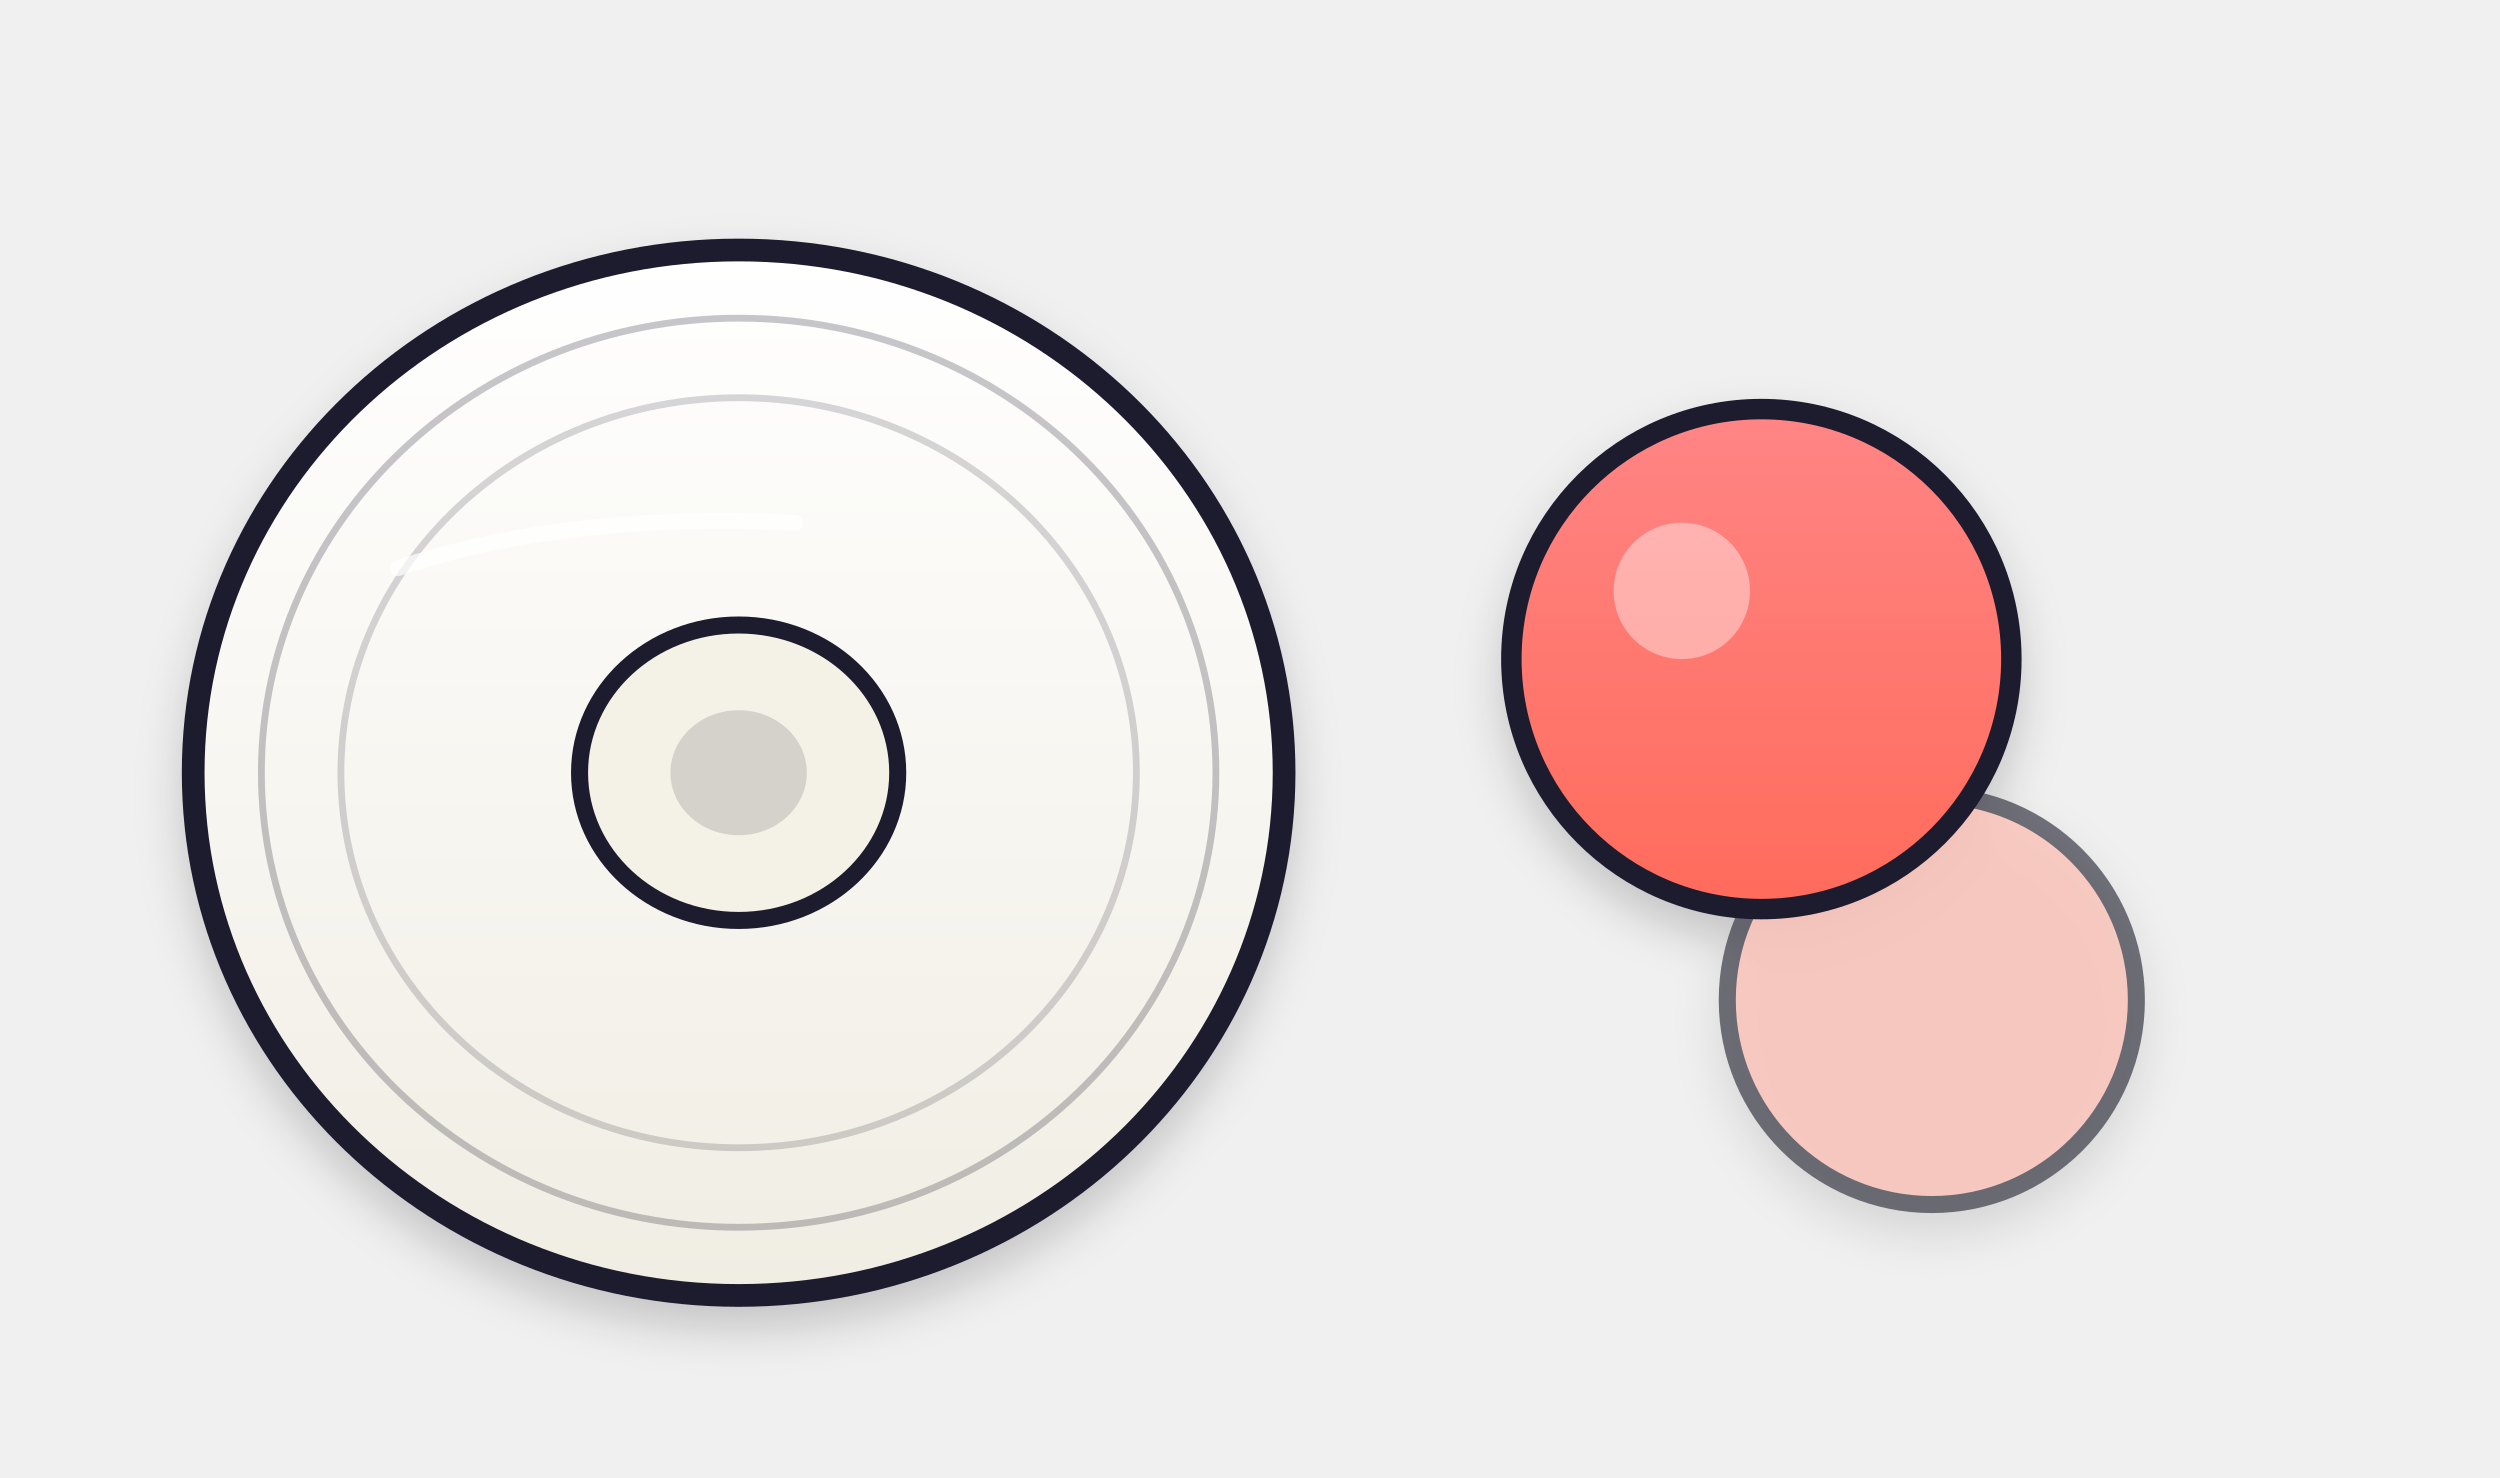
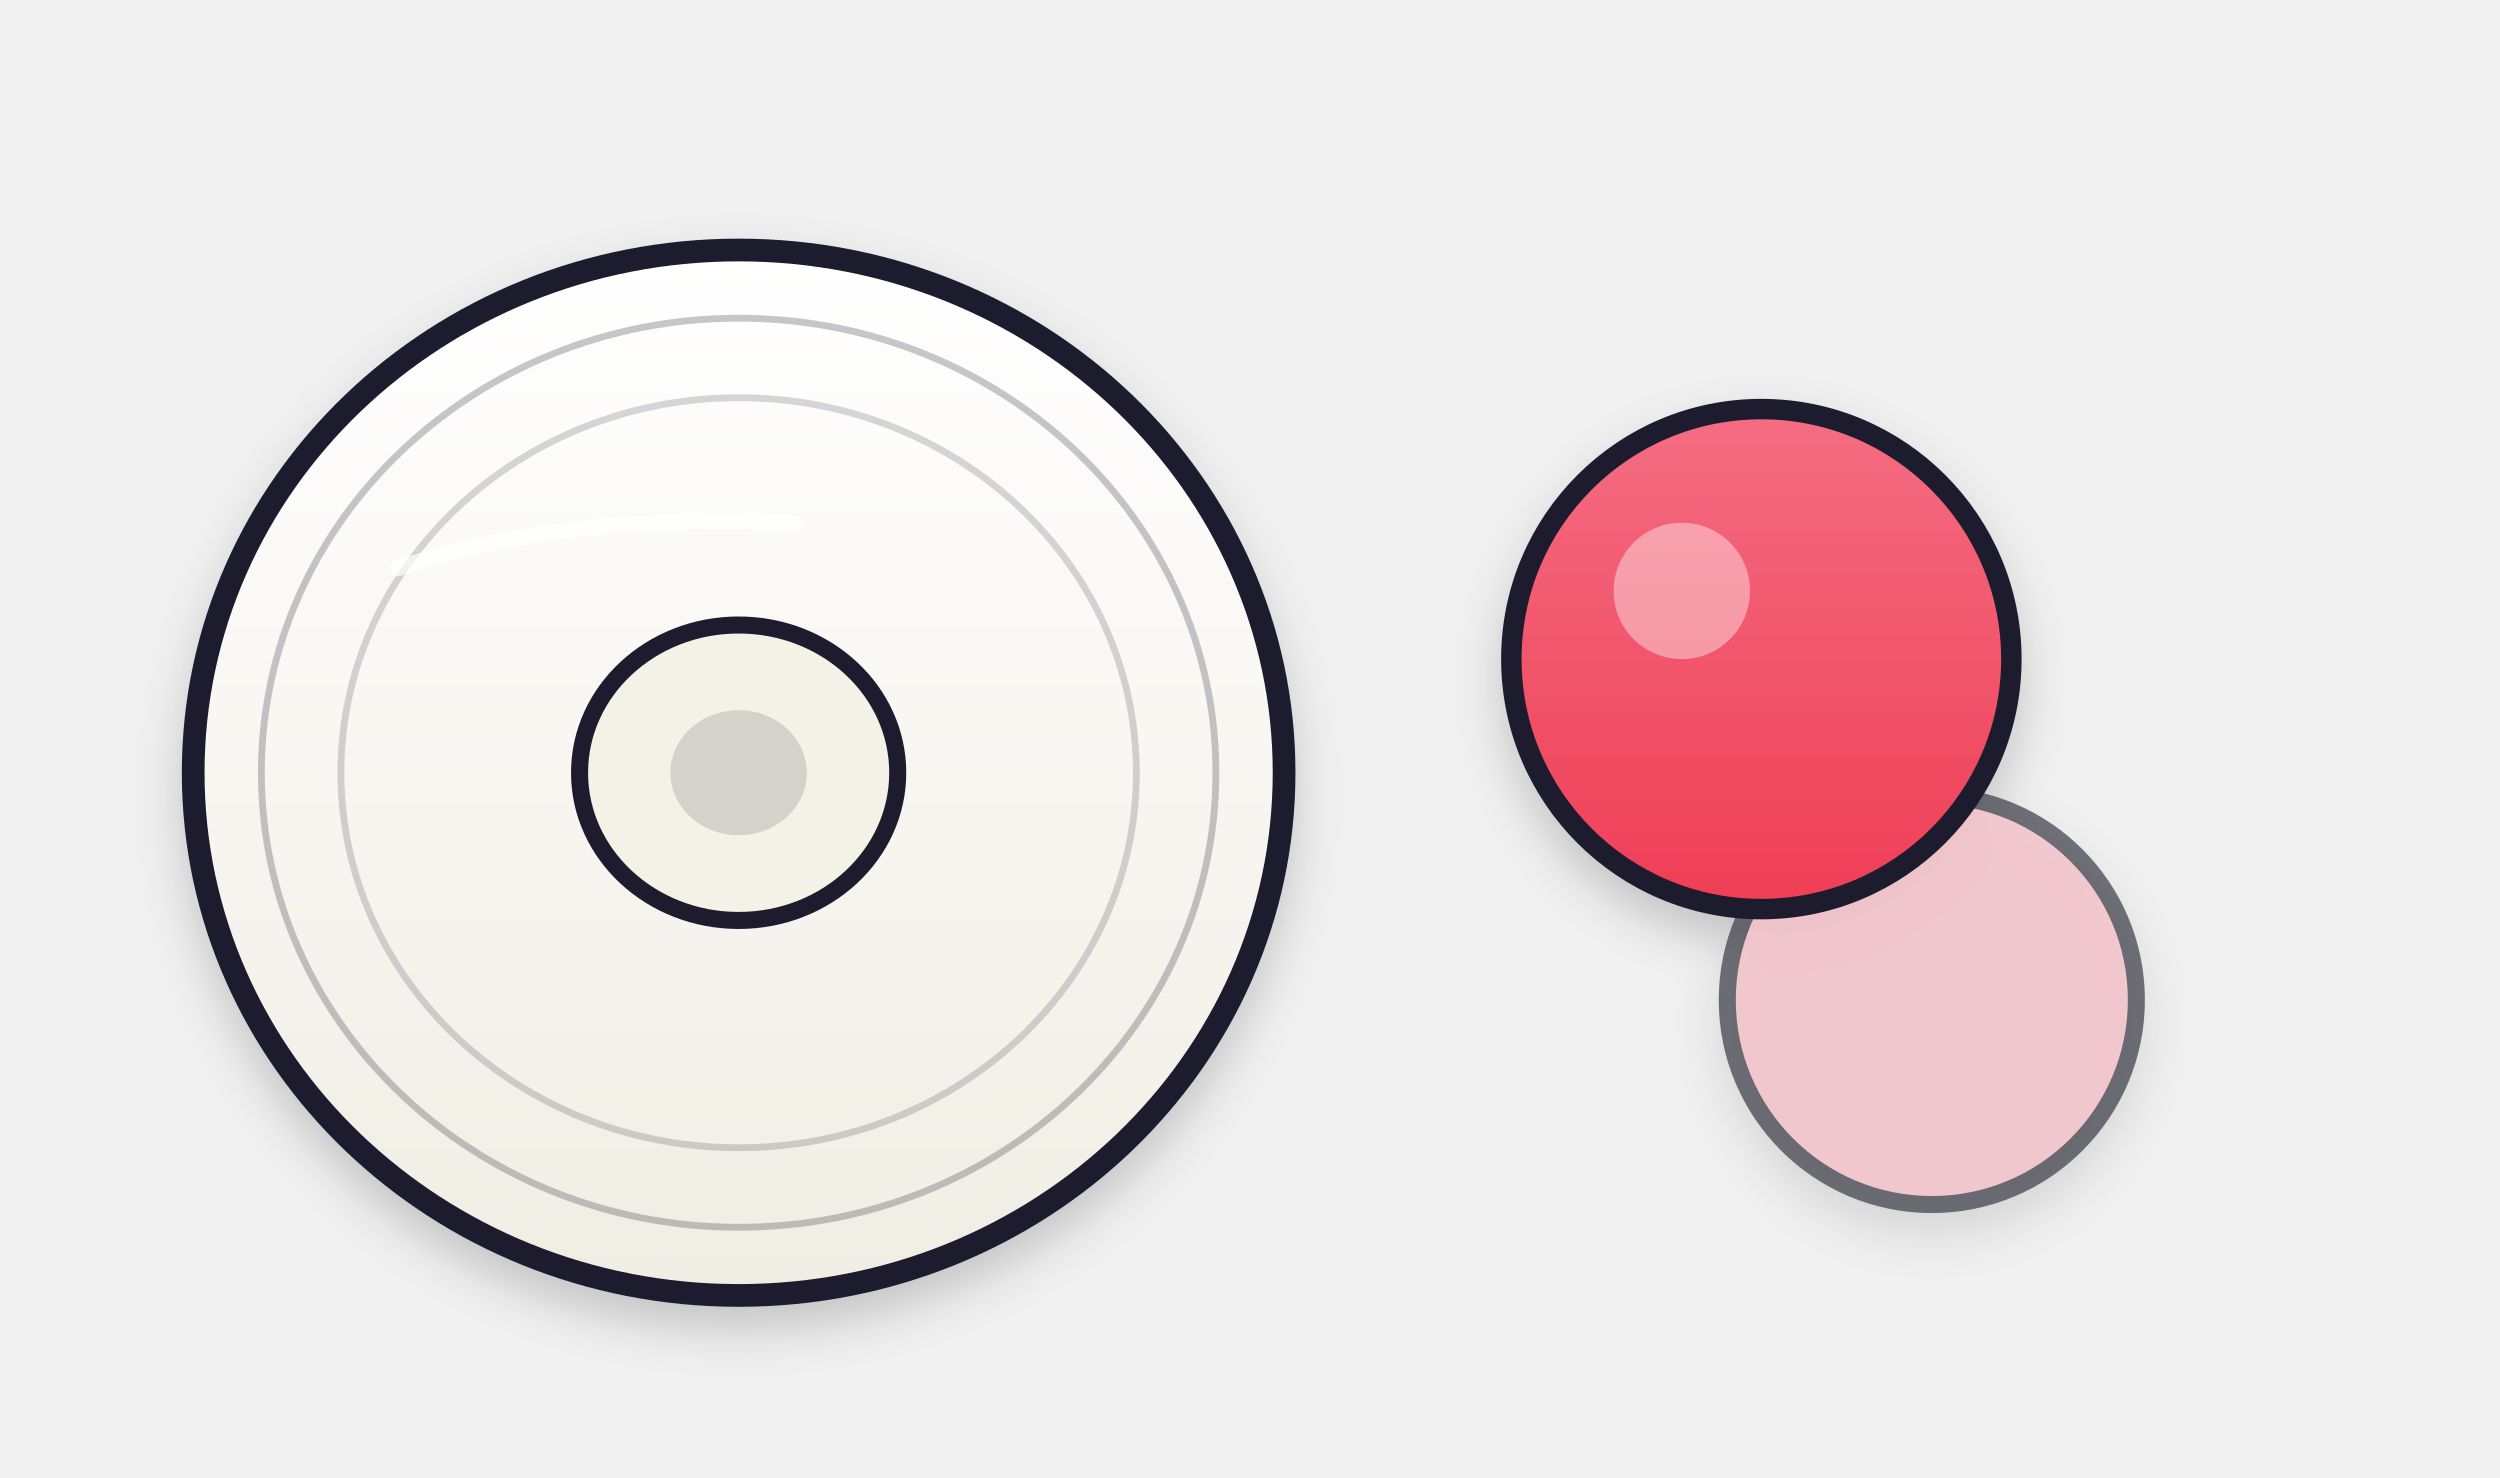
<svg xmlns="http://www.w3.org/2000/svg" width="220" height="130" viewBox="0 0 220 130" fill="none" stroke-linecap="round" stroke-linejoin="round">
  <defs>
    <linearGradient id="rulo-r-body" x1="0" y1="0" x2="0" y2="1">
      <stop offset="0%" stop-color="#FFFFFF" />
      <stop offset="100%" stop-color="#F0EDE3" />
    </linearGradient>
    <linearGradient id="rulo-r-sticker" x1="0" y1="0" x2="0" y2="1">
-       <stop offset="0%" stop-color="#FF8585" />
-       <stop offset="100%" stop-color="#FF6B5B" />
+       <stop offset="0%" stop-color="#f46d82" />
+       <stop offset="100%" stop-color="#ef3e56" />
    </linearGradient>
    <filter id="rulo-r-shadow" x="-20%" y="-20%" width="140%" height="140%">
      <feGaussianBlur in="SourceAlpha" stdDeviation="2" />
      <feOffset dx="0" dy="2" />
      <feComponentTransfer>
        <feFuncA type="linear" slope="0.18" />
      </feComponentTransfer>
      <feMerge>
        <feMergeNode />
        <feMergeNode in="SourceGraphic" />
      </feMerge>
    </filter>
  </defs>
  <g filter="url(#rulo-r-shadow)">
    <ellipse cx="65" cy="68" rx="48" ry="46" fill="url(#rulo-r-body)" stroke="#1F1B2D" stroke-width="2" />
    <ellipse cx="65" cy="68" rx="42" ry="40" fill="none" stroke="#1F1B2D" stroke-width="0.6" opacity="0.25" />
    <ellipse cx="65" cy="68" rx="35" ry="33" fill="none" stroke="#1F1B2D" stroke-width="0.6" opacity="0.18" />
    <ellipse cx="65" cy="68" rx="14" ry="13" fill="#F4F1E6" stroke="#1F1B2D" stroke-width="1.5" />
    <ellipse cx="65" cy="68" rx="6" ry="5.5" fill="#1F1B2D" opacity="0.15" />
    <path d="M 35 50 Q 50 45 70 46" fill="none" stroke="#FFFFFF" stroke-width="1.4" opacity="0.7" />
  </g>
  <g filter="url(#rulo-r-shadow)">
-     <circle cx="170" cy="88" r="18" fill="#FFB5A8" stroke="#1F1B2D" stroke-width="1.5" opacity="0.6" />
+     <circle cx="170" cy="88" r="18" fill="#f8b4be" stroke="#1F1B2D" stroke-width="1.5" opacity="0.6" />
    <circle cx="155" cy="58" r="22" fill="url(#rulo-r-sticker)" stroke="#1F1B2D" stroke-width="1.8" />
    <circle cx="148" cy="52" r="6" fill="#FFFFFF" opacity="0.4" />
  </g>
</svg>
